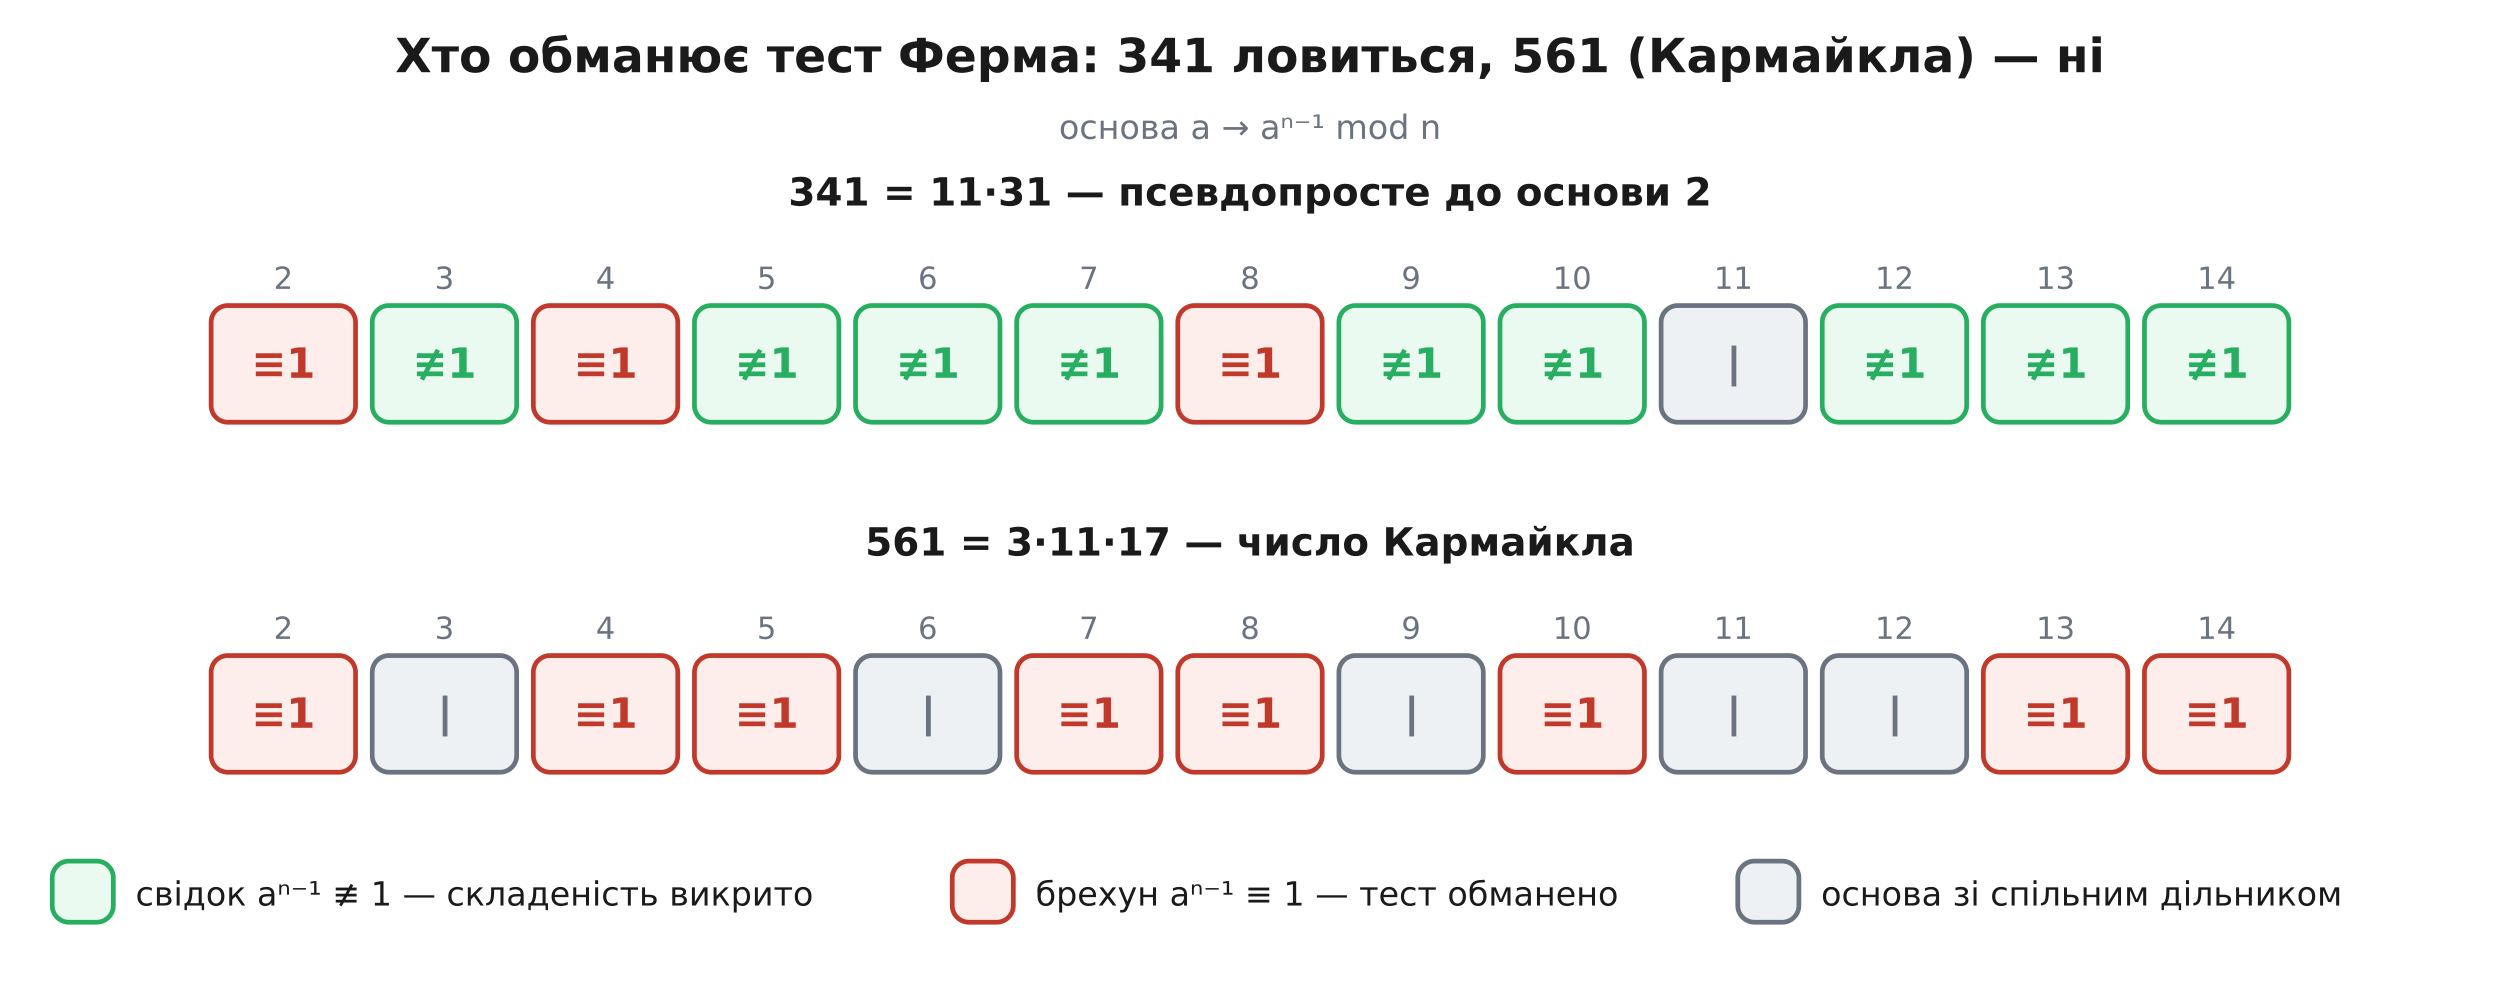
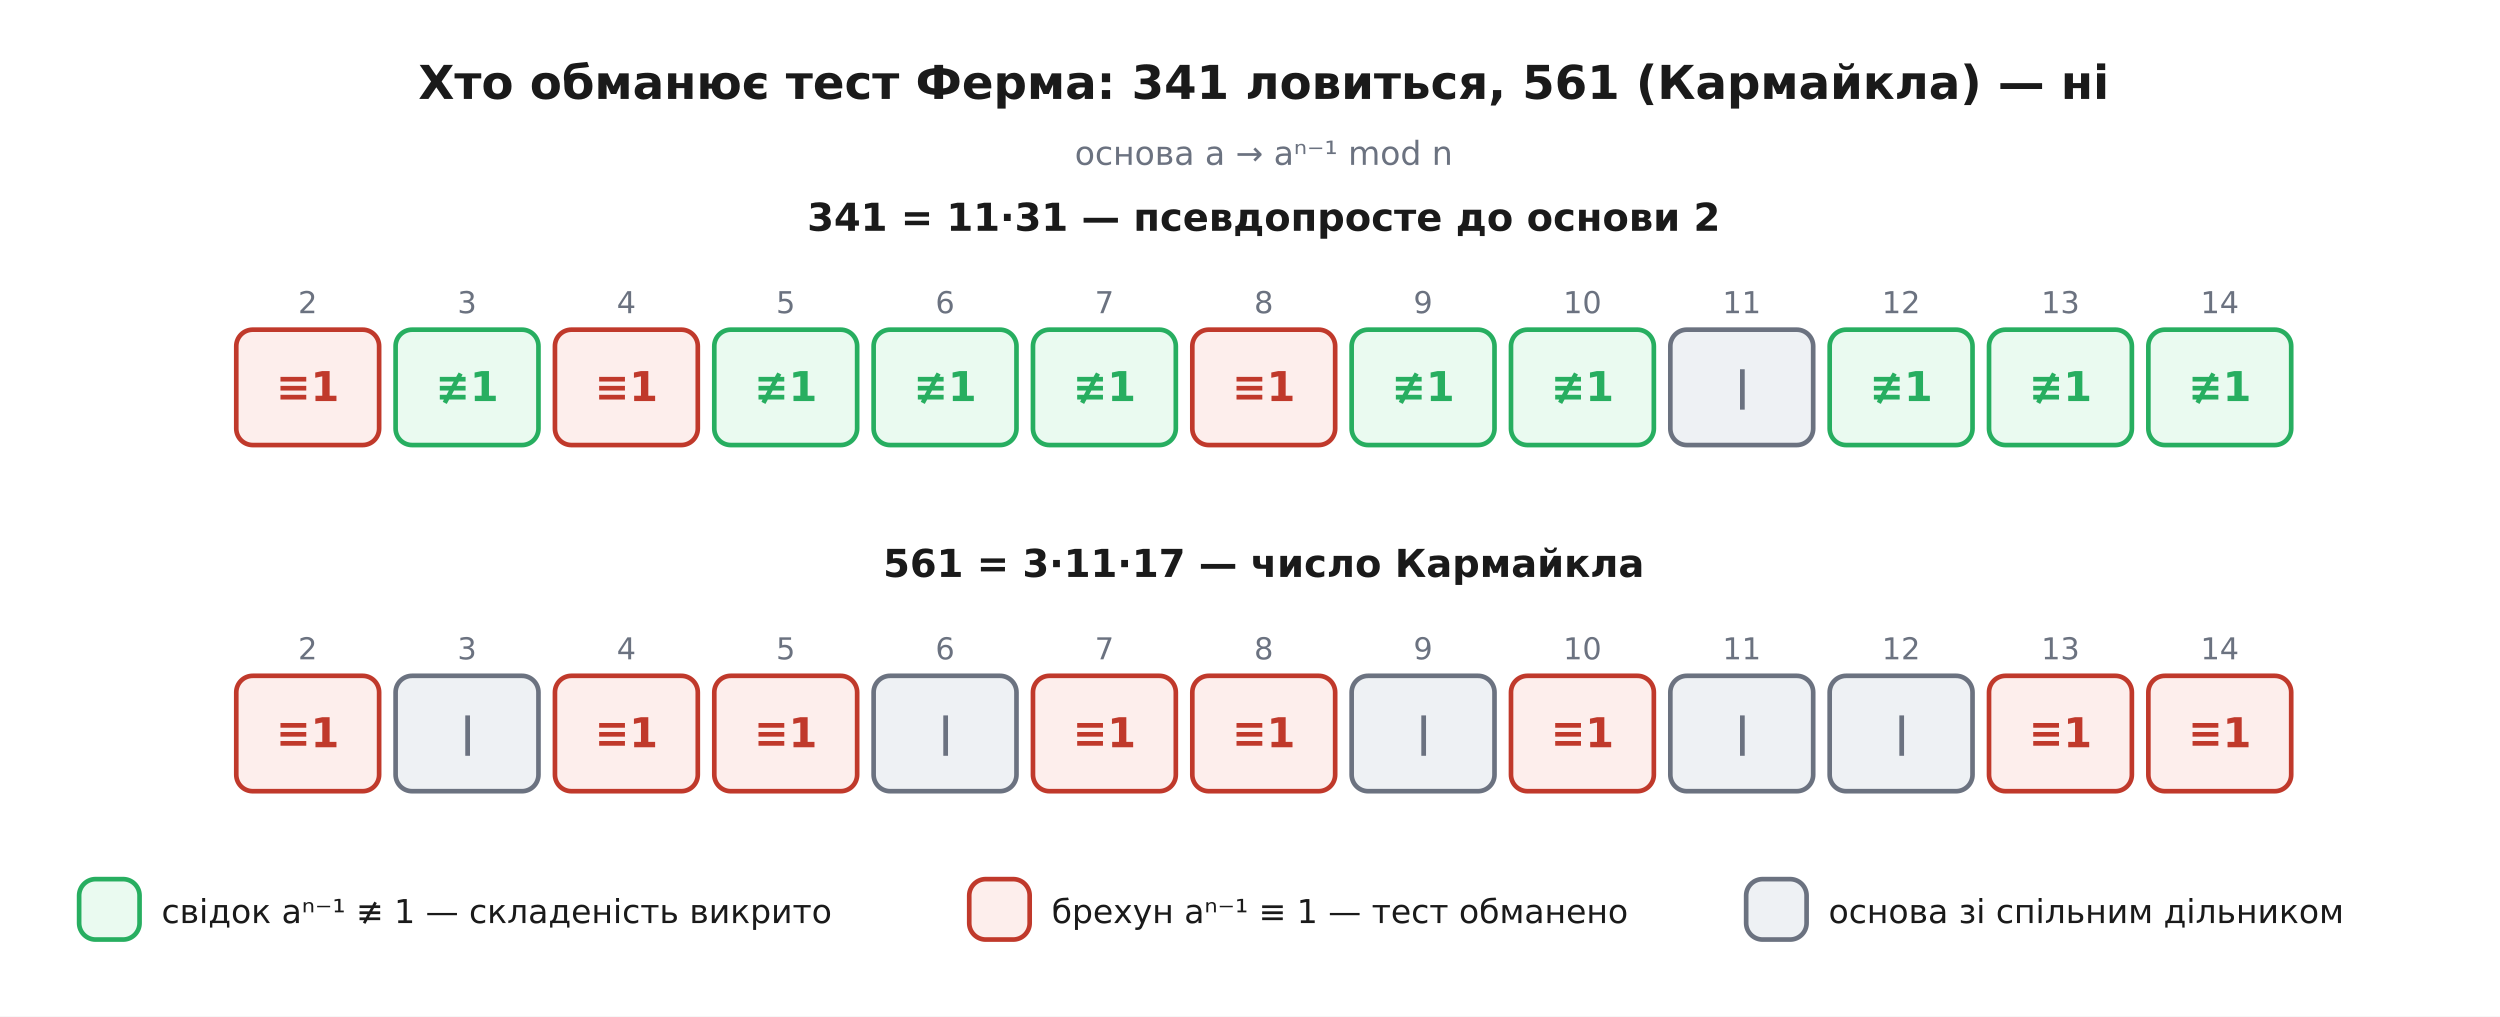
- <svg xmlns="http://www.w3.org/2000/svg" viewBox="0 0 900 360" font-family="'Segoe UI', 'DejaVu Sans', Arial, sans-serif">
-   <rect width="900" height="360" fill="#ffffff" />
+ <svg xmlns="http://www.w3.org/2000/svg" viewBox="-10 -10 910 370" font-family="'Segoe UI', 'DejaVu Sans', Arial, sans-serif">
+   <rect x="-10" y="-10" width="910" height="370" fill="#ffffff" />
  <defs>
    <marker id="arrow" viewBox="0 0 10 10" refX="9" refY="5" markerWidth="7" markerHeight="7" orient="auto-start-reverse">
      <path d="M0 0 L10 5 L0 10 z" fill="#333333" />
    </marker>
  </defs>
  <text x="450.0" y="26.0" font-family="'Segoe UI', 'DejaVu Sans', Arial, sans-serif" font-size="17" fill="#1a1a1a" text-anchor="middle" font-weight="700">Хто обманює тест Ферма: 341 ловиться, 561 (Кармайкла) — ні</text>
  <text x="450.0" y="50.0" font-family="'Segoe UI', 'DejaVu Sans', Arial, sans-serif" font-size="12" fill="#6b7280" text-anchor="middle">основа a  →  aⁿ⁻¹ mod n</text>
  <text x="450.0" y="74.0" font-family="'Segoe UI', 'DejaVu Sans', Arial, sans-serif" font-size="14" fill="#1a1a1a" text-anchor="middle" font-weight="700">341 = 11·31   —   псевдопросте до основи 2</text>
  <text x="102.0" y="104.0" font-family="'Segoe UI', 'DejaVu Sans', Arial, sans-serif" font-size="11" fill="#6b7280" text-anchor="middle">2</text>
  <rect x="76.0" y="110.0" width="52.0" height="42.0" rx="6" fill="#fdeeec" stroke="#c0392b" stroke-width="1.7" />
  <text x="102.0" y="136.0" font-family="'Segoe UI', 'DejaVu Sans', Arial, sans-serif" font-size="15" fill="#c0392b" text-anchor="middle" font-weight="700">≡1</text>
  <text x="160.0" y="104.0" font-family="'Segoe UI', 'DejaVu Sans', Arial, sans-serif" font-size="11" fill="#6b7280" text-anchor="middle">3</text>
  <rect x="134.0" y="110.0" width="52.0" height="42.0" rx="6" fill="#eafaf0" stroke="#27ae60" stroke-width="1.7" />
  <text x="160.0" y="136.0" font-family="'Segoe UI', 'DejaVu Sans', Arial, sans-serif" font-size="15" fill="#27ae60" text-anchor="middle" font-weight="700">≢1</text>
  <text x="218.0" y="104.0" font-family="'Segoe UI', 'DejaVu Sans', Arial, sans-serif" font-size="11" fill="#6b7280" text-anchor="middle">4</text>
  <rect x="192.0" y="110.0" width="52.0" height="42.0" rx="6" fill="#fdeeec" stroke="#c0392b" stroke-width="1.7" />
  <text x="218.0" y="136.0" font-family="'Segoe UI', 'DejaVu Sans', Arial, sans-serif" font-size="15" fill="#c0392b" text-anchor="middle" font-weight="700">≡1</text>
  <text x="276.0" y="104.0" font-family="'Segoe UI', 'DejaVu Sans', Arial, sans-serif" font-size="11" fill="#6b7280" text-anchor="middle">5</text>
  <rect x="250.0" y="110.0" width="52.0" height="42.0" rx="6" fill="#eafaf0" stroke="#27ae60" stroke-width="1.7" />
  <text x="276.0" y="136.0" font-family="'Segoe UI', 'DejaVu Sans', Arial, sans-serif" font-size="15" fill="#27ae60" text-anchor="middle" font-weight="700">≢1</text>
  <text x="334.0" y="104.0" font-family="'Segoe UI', 'DejaVu Sans', Arial, sans-serif" font-size="11" fill="#6b7280" text-anchor="middle">6</text>
  <rect x="308.0" y="110.0" width="52.0" height="42.0" rx="6" fill="#eafaf0" stroke="#27ae60" stroke-width="1.7" />
  <text x="334.0" y="136.0" font-family="'Segoe UI', 'DejaVu Sans', Arial, sans-serif" font-size="15" fill="#27ae60" text-anchor="middle" font-weight="700">≢1</text>
  <text x="392.0" y="104.0" font-family="'Segoe UI', 'DejaVu Sans', Arial, sans-serif" font-size="11" fill="#6b7280" text-anchor="middle">7</text>
  <rect x="366.0" y="110.0" width="52.0" height="42.0" rx="6" fill="#eafaf0" stroke="#27ae60" stroke-width="1.7" />
  <text x="392.0" y="136.0" font-family="'Segoe UI', 'DejaVu Sans', Arial, sans-serif" font-size="15" fill="#27ae60" text-anchor="middle" font-weight="700">≢1</text>
  <text x="450.0" y="104.0" font-family="'Segoe UI', 'DejaVu Sans', Arial, sans-serif" font-size="11" fill="#6b7280" text-anchor="middle">8</text>
  <rect x="424.0" y="110.0" width="52.0" height="42.0" rx="6" fill="#fdeeec" stroke="#c0392b" stroke-width="1.7" />
  <text x="450.0" y="136.0" font-family="'Segoe UI', 'DejaVu Sans', Arial, sans-serif" font-size="15" fill="#c0392b" text-anchor="middle" font-weight="700">≡1</text>
  <text x="508.0" y="104.0" font-family="'Segoe UI', 'DejaVu Sans', Arial, sans-serif" font-size="11" fill="#6b7280" text-anchor="middle">9</text>
  <rect x="482.0" y="110.0" width="52.0" height="42.0" rx="6" fill="#eafaf0" stroke="#27ae60" stroke-width="1.7" />
  <text x="508.0" y="136.0" font-family="'Segoe UI', 'DejaVu Sans', Arial, sans-serif" font-size="15" fill="#27ae60" text-anchor="middle" font-weight="700">≢1</text>
  <text x="566.0" y="104.0" font-family="'Segoe UI', 'DejaVu Sans', Arial, sans-serif" font-size="11" fill="#6b7280" text-anchor="middle">10</text>
  <rect x="540.0" y="110.0" width="52.0" height="42.0" rx="6" fill="#eafaf0" stroke="#27ae60" stroke-width="1.7" />
  <text x="566.0" y="136.0" font-family="'Segoe UI', 'DejaVu Sans', Arial, sans-serif" font-size="15" fill="#27ae60" text-anchor="middle" font-weight="700">≢1</text>
  <text x="624.0" y="104.0" font-family="'Segoe UI', 'DejaVu Sans', Arial, sans-serif" font-size="11" fill="#6b7280" text-anchor="middle">11</text>
  <rect x="598.0" y="110.0" width="52.0" height="42.0" rx="6" fill="#eef1f4" stroke="#6b7280" stroke-width="1.7" />
  <text x="624.0" y="136.0" font-family="'Segoe UI', 'DejaVu Sans', Arial, sans-serif" font-size="15" fill="#6b7280" text-anchor="middle" font-weight="700">∣</text>
  <text x="682.0" y="104.0" font-family="'Segoe UI', 'DejaVu Sans', Arial, sans-serif" font-size="11" fill="#6b7280" text-anchor="middle">12</text>
  <rect x="656.0" y="110.0" width="52.0" height="42.0" rx="6" fill="#eafaf0" stroke="#27ae60" stroke-width="1.7" />
  <text x="682.0" y="136.0" font-family="'Segoe UI', 'DejaVu Sans', Arial, sans-serif" font-size="15" fill="#27ae60" text-anchor="middle" font-weight="700">≢1</text>
  <text x="740.0" y="104.0" font-family="'Segoe UI', 'DejaVu Sans', Arial, sans-serif" font-size="11" fill="#6b7280" text-anchor="middle">13</text>
  <rect x="714.0" y="110.0" width="52.0" height="42.0" rx="6" fill="#eafaf0" stroke="#27ae60" stroke-width="1.7" />
  <text x="740.0" y="136.0" font-family="'Segoe UI', 'DejaVu Sans', Arial, sans-serif" font-size="15" fill="#27ae60" text-anchor="middle" font-weight="700">≢1</text>
  <text x="798.0" y="104.0" font-family="'Segoe UI', 'DejaVu Sans', Arial, sans-serif" font-size="11" fill="#6b7280" text-anchor="middle">14</text>
  <rect x="772.0" y="110.0" width="52.0" height="42.0" rx="6" fill="#eafaf0" stroke="#27ae60" stroke-width="1.7" />
  <text x="798.0" y="136.0" font-family="'Segoe UI', 'DejaVu Sans', Arial, sans-serif" font-size="15" fill="#27ae60" text-anchor="middle" font-weight="700">≢1</text>
  <text x="450.0" y="200.0" font-family="'Segoe UI', 'DejaVu Sans', Arial, sans-serif" font-size="14" fill="#1a1a1a" text-anchor="middle" font-weight="700">561 = 3·11·17   —   число Кармайкла</text>
  <text x="102.0" y="230.0" font-family="'Segoe UI', 'DejaVu Sans', Arial, sans-serif" font-size="11" fill="#6b7280" text-anchor="middle">2</text>
  <rect x="76.0" y="236.0" width="52.0" height="42.0" rx="6" fill="#fdeeec" stroke="#c0392b" stroke-width="1.7" />
  <text x="102.0" y="262.0" font-family="'Segoe UI', 'DejaVu Sans', Arial, sans-serif" font-size="15" fill="#c0392b" text-anchor="middle" font-weight="700">≡1</text>
  <text x="160.0" y="230.0" font-family="'Segoe UI', 'DejaVu Sans', Arial, sans-serif" font-size="11" fill="#6b7280" text-anchor="middle">3</text>
  <rect x="134.0" y="236.0" width="52.0" height="42.0" rx="6" fill="#eef1f4" stroke="#6b7280" stroke-width="1.7" />
  <text x="160.0" y="262.0" font-family="'Segoe UI', 'DejaVu Sans', Arial, sans-serif" font-size="15" fill="#6b7280" text-anchor="middle" font-weight="700">∣</text>
  <text x="218.0" y="230.0" font-family="'Segoe UI', 'DejaVu Sans', Arial, sans-serif" font-size="11" fill="#6b7280" text-anchor="middle">4</text>
  <rect x="192.0" y="236.0" width="52.0" height="42.0" rx="6" fill="#fdeeec" stroke="#c0392b" stroke-width="1.7" />
  <text x="218.0" y="262.0" font-family="'Segoe UI', 'DejaVu Sans', Arial, sans-serif" font-size="15" fill="#c0392b" text-anchor="middle" font-weight="700">≡1</text>
  <text x="276.0" y="230.0" font-family="'Segoe UI', 'DejaVu Sans', Arial, sans-serif" font-size="11" fill="#6b7280" text-anchor="middle">5</text>
  <rect x="250.0" y="236.0" width="52.0" height="42.0" rx="6" fill="#fdeeec" stroke="#c0392b" stroke-width="1.7" />
  <text x="276.0" y="262.0" font-family="'Segoe UI', 'DejaVu Sans', Arial, sans-serif" font-size="15" fill="#c0392b" text-anchor="middle" font-weight="700">≡1</text>
  <text x="334.0" y="230.0" font-family="'Segoe UI', 'DejaVu Sans', Arial, sans-serif" font-size="11" fill="#6b7280" text-anchor="middle">6</text>
  <rect x="308.0" y="236.0" width="52.0" height="42.0" rx="6" fill="#eef1f4" stroke="#6b7280" stroke-width="1.7" />
  <text x="334.0" y="262.0" font-family="'Segoe UI', 'DejaVu Sans', Arial, sans-serif" font-size="15" fill="#6b7280" text-anchor="middle" font-weight="700">∣</text>
  <text x="392.0" y="230.0" font-family="'Segoe UI', 'DejaVu Sans', Arial, sans-serif" font-size="11" fill="#6b7280" text-anchor="middle">7</text>
  <rect x="366.0" y="236.0" width="52.0" height="42.0" rx="6" fill="#fdeeec" stroke="#c0392b" stroke-width="1.7" />
  <text x="392.0" y="262.0" font-family="'Segoe UI', 'DejaVu Sans', Arial, sans-serif" font-size="15" fill="#c0392b" text-anchor="middle" font-weight="700">≡1</text>
  <text x="450.0" y="230.0" font-family="'Segoe UI', 'DejaVu Sans', Arial, sans-serif" font-size="11" fill="#6b7280" text-anchor="middle">8</text>
  <rect x="424.0" y="236.0" width="52.0" height="42.0" rx="6" fill="#fdeeec" stroke="#c0392b" stroke-width="1.7" />
  <text x="450.0" y="262.0" font-family="'Segoe UI', 'DejaVu Sans', Arial, sans-serif" font-size="15" fill="#c0392b" text-anchor="middle" font-weight="700">≡1</text>
  <text x="508.0" y="230.0" font-family="'Segoe UI', 'DejaVu Sans', Arial, sans-serif" font-size="11" fill="#6b7280" text-anchor="middle">9</text>
  <rect x="482.0" y="236.0" width="52.0" height="42.0" rx="6" fill="#eef1f4" stroke="#6b7280" stroke-width="1.7" />
  <text x="508.0" y="262.0" font-family="'Segoe UI', 'DejaVu Sans', Arial, sans-serif" font-size="15" fill="#6b7280" text-anchor="middle" font-weight="700">∣</text>
  <text x="566.0" y="230.0" font-family="'Segoe UI', 'DejaVu Sans', Arial, sans-serif" font-size="11" fill="#6b7280" text-anchor="middle">10</text>
  <rect x="540.0" y="236.0" width="52.0" height="42.0" rx="6" fill="#fdeeec" stroke="#c0392b" stroke-width="1.7" />
  <text x="566.0" y="262.0" font-family="'Segoe UI', 'DejaVu Sans', Arial, sans-serif" font-size="15" fill="#c0392b" text-anchor="middle" font-weight="700">≡1</text>
  <text x="624.0" y="230.0" font-family="'Segoe UI', 'DejaVu Sans', Arial, sans-serif" font-size="11" fill="#6b7280" text-anchor="middle">11</text>
  <rect x="598.0" y="236.0" width="52.0" height="42.0" rx="6" fill="#eef1f4" stroke="#6b7280" stroke-width="1.7" />
  <text x="624.0" y="262.0" font-family="'Segoe UI', 'DejaVu Sans', Arial, sans-serif" font-size="15" fill="#6b7280" text-anchor="middle" font-weight="700">∣</text>
  <text x="682.0" y="230.0" font-family="'Segoe UI', 'DejaVu Sans', Arial, sans-serif" font-size="11" fill="#6b7280" text-anchor="middle">12</text>
  <rect x="656.0" y="236.0" width="52.0" height="42.0" rx="6" fill="#eef1f4" stroke="#6b7280" stroke-width="1.7" />
  <text x="682.0" y="262.0" font-family="'Segoe UI', 'DejaVu Sans', Arial, sans-serif" font-size="15" fill="#6b7280" text-anchor="middle" font-weight="700">∣</text>
  <text x="740.0" y="230.0" font-family="'Segoe UI', 'DejaVu Sans', Arial, sans-serif" font-size="11" fill="#6b7280" text-anchor="middle">13</text>
  <rect x="714.0" y="236.0" width="52.0" height="42.0" rx="6" fill="#fdeeec" stroke="#c0392b" stroke-width="1.7" />
  <text x="740.0" y="262.0" font-family="'Segoe UI', 'DejaVu Sans', Arial, sans-serif" font-size="15" fill="#c0392b" text-anchor="middle" font-weight="700">≡1</text>
  <text x="798.0" y="230.0" font-family="'Segoe UI', 'DejaVu Sans', Arial, sans-serif" font-size="11" fill="#6b7280" text-anchor="middle">14</text>
  <rect x="772.0" y="236.0" width="52.0" height="42.0" rx="6" fill="#fdeeec" stroke="#c0392b" stroke-width="1.7" />
  <text x="798.0" y="262.0" font-family="'Segoe UI', 'DejaVu Sans', Arial, sans-serif" font-size="15" fill="#c0392b" text-anchor="middle" font-weight="700">≡1</text>
  <rect x="18.8" y="310.0" width="22.0" height="22.0" rx="6" fill="#eafaf0" stroke="#27ae60" stroke-width="1.7" />
  <text x="48.8" y="326.0" font-family="'Segoe UI', 'DejaVu Sans', Arial, sans-serif" font-size="12" fill="#1a1a1a" text-anchor="start">свідок  aⁿ⁻¹ ≢ 1 — складеність викрито</text>
  <rect x="342.8" y="310.0" width="22.0" height="22.0" rx="6" fill="#fdeeec" stroke="#c0392b" stroke-width="1.7" />
  <text x="372.8" y="326.0" font-family="'Segoe UI', 'DejaVu Sans', Arial, sans-serif" font-size="12" fill="#1a1a1a" text-anchor="start">брехун  aⁿ⁻¹ ≡ 1 — тест обманено</text>
  <rect x="625.6" y="310.0" width="22.0" height="22.0" rx="6" fill="#eef1f4" stroke="#6b7280" stroke-width="1.7" />
  <text x="655.6" y="326.0" font-family="'Segoe UI', 'DejaVu Sans', Arial, sans-serif" font-size="12" fill="#1a1a1a" text-anchor="start">основа зі спільним дільником</text>
</svg>
